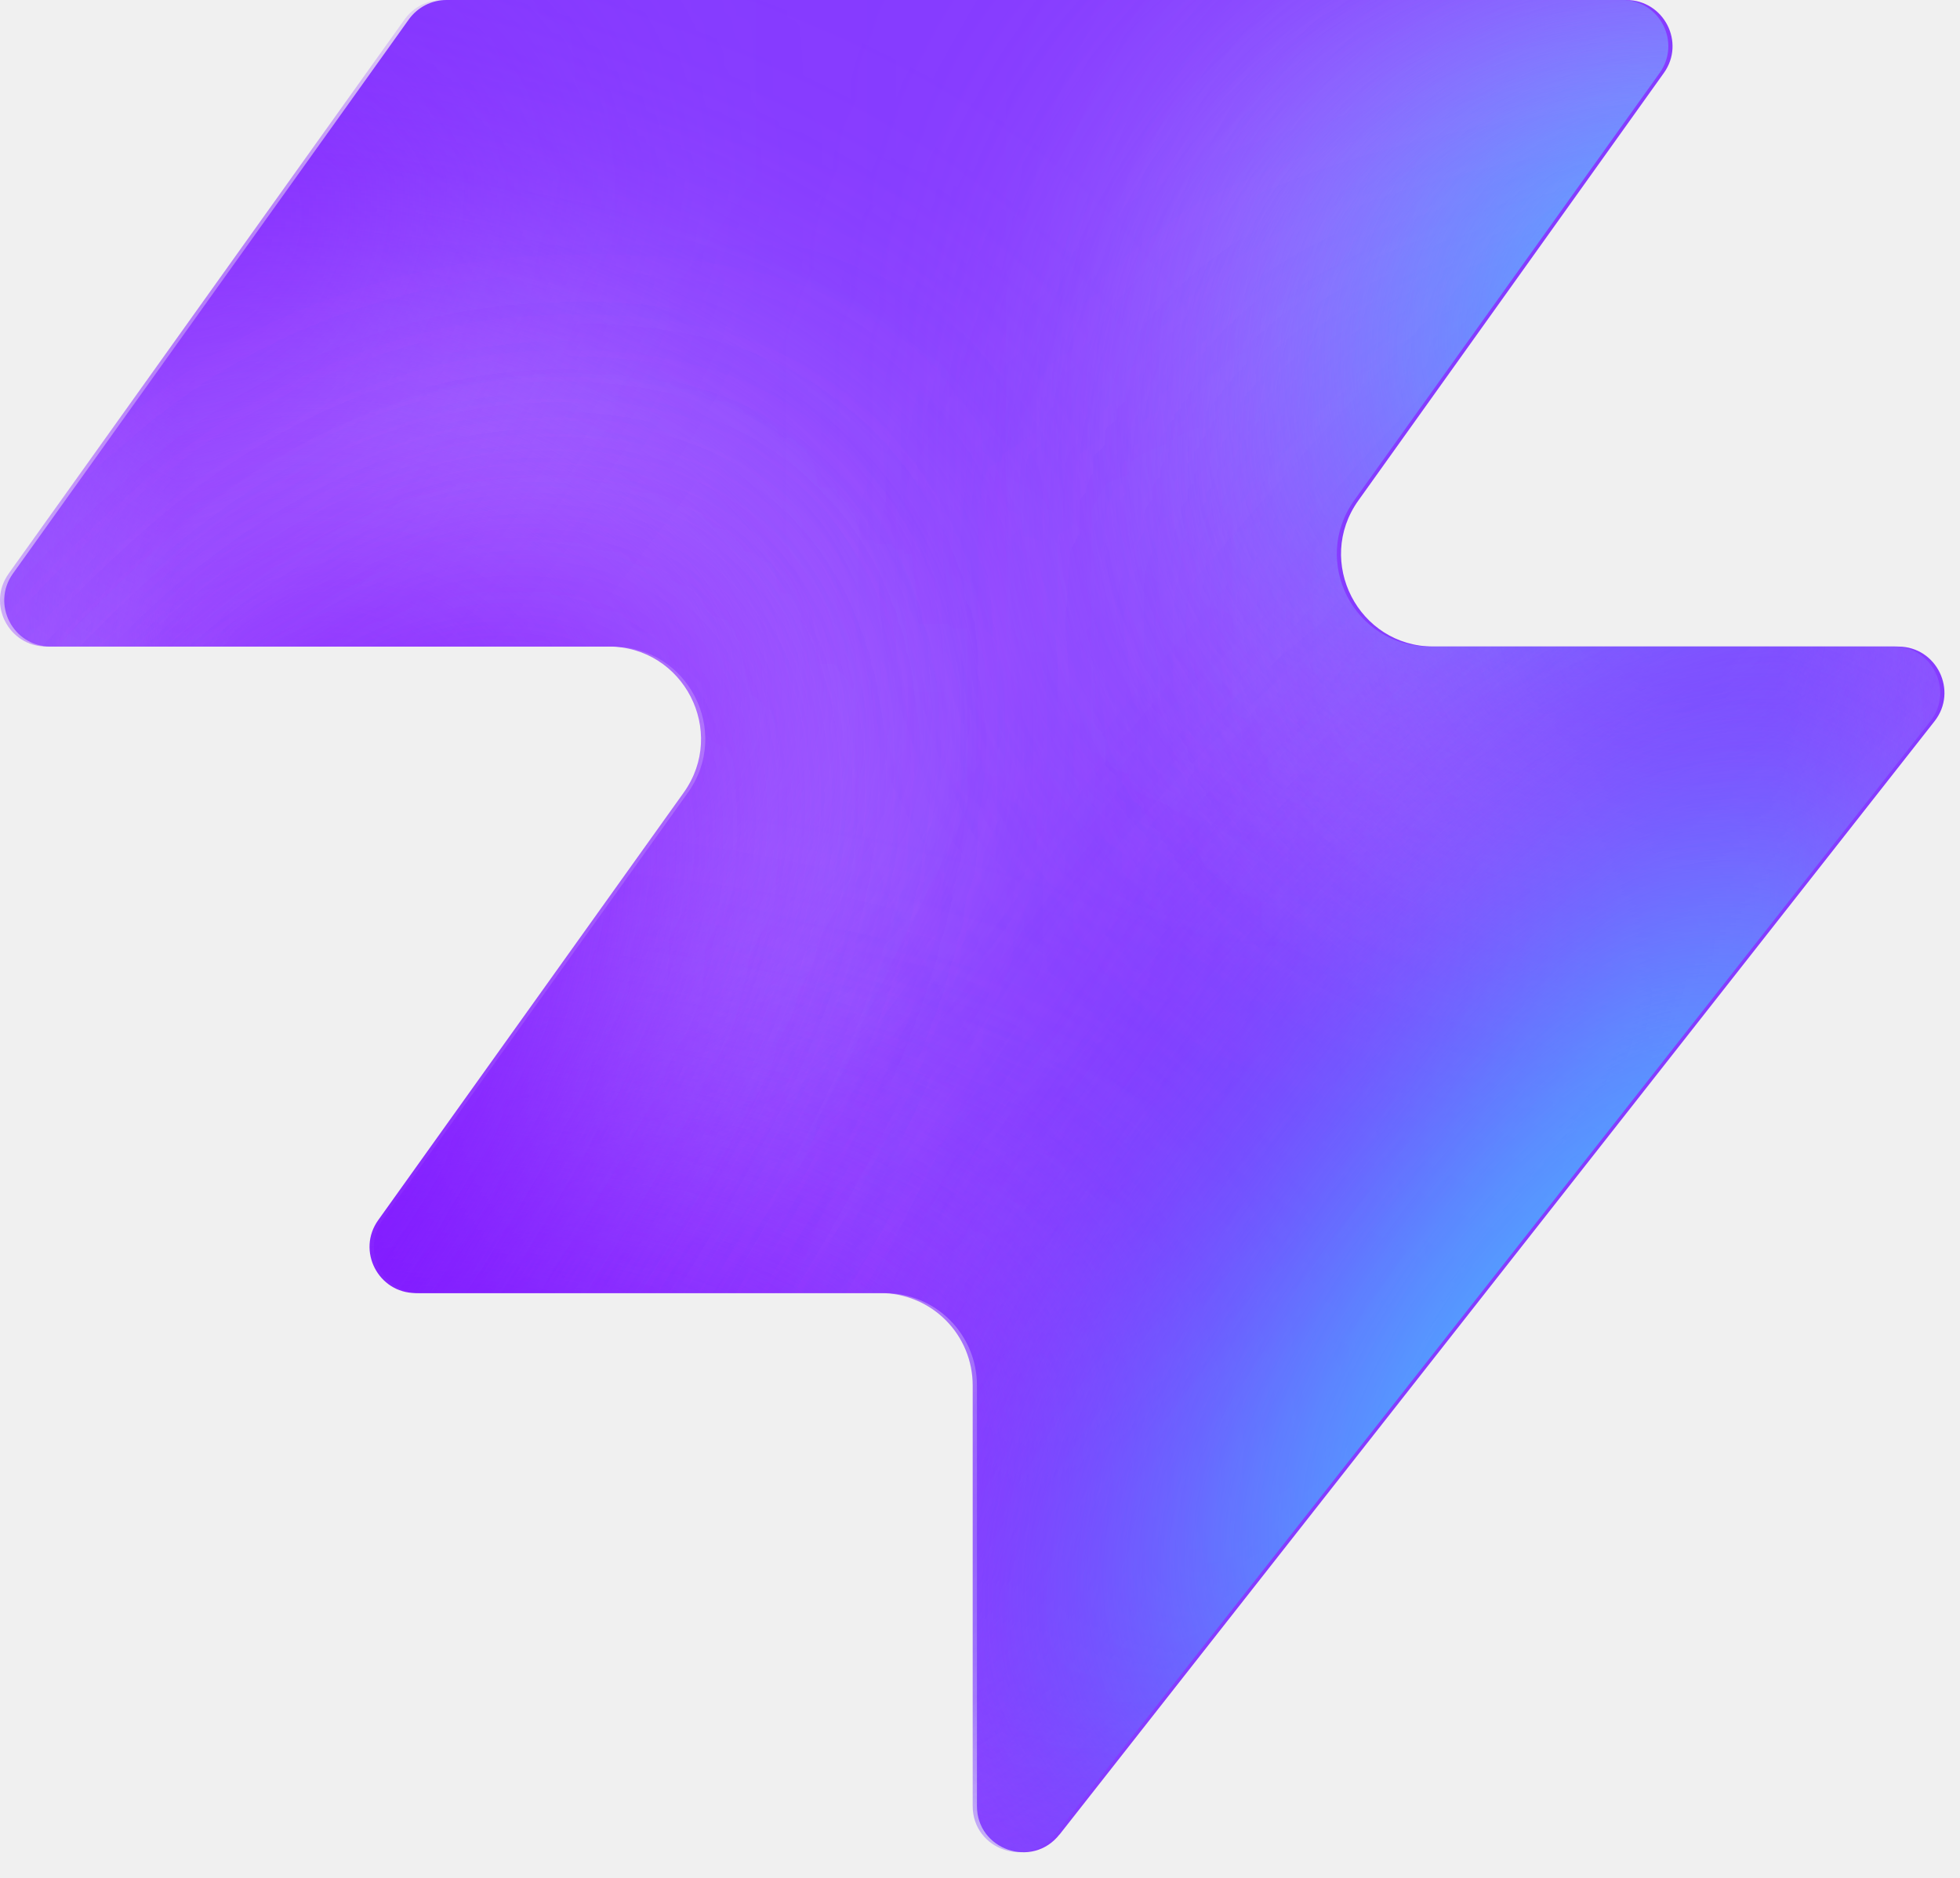
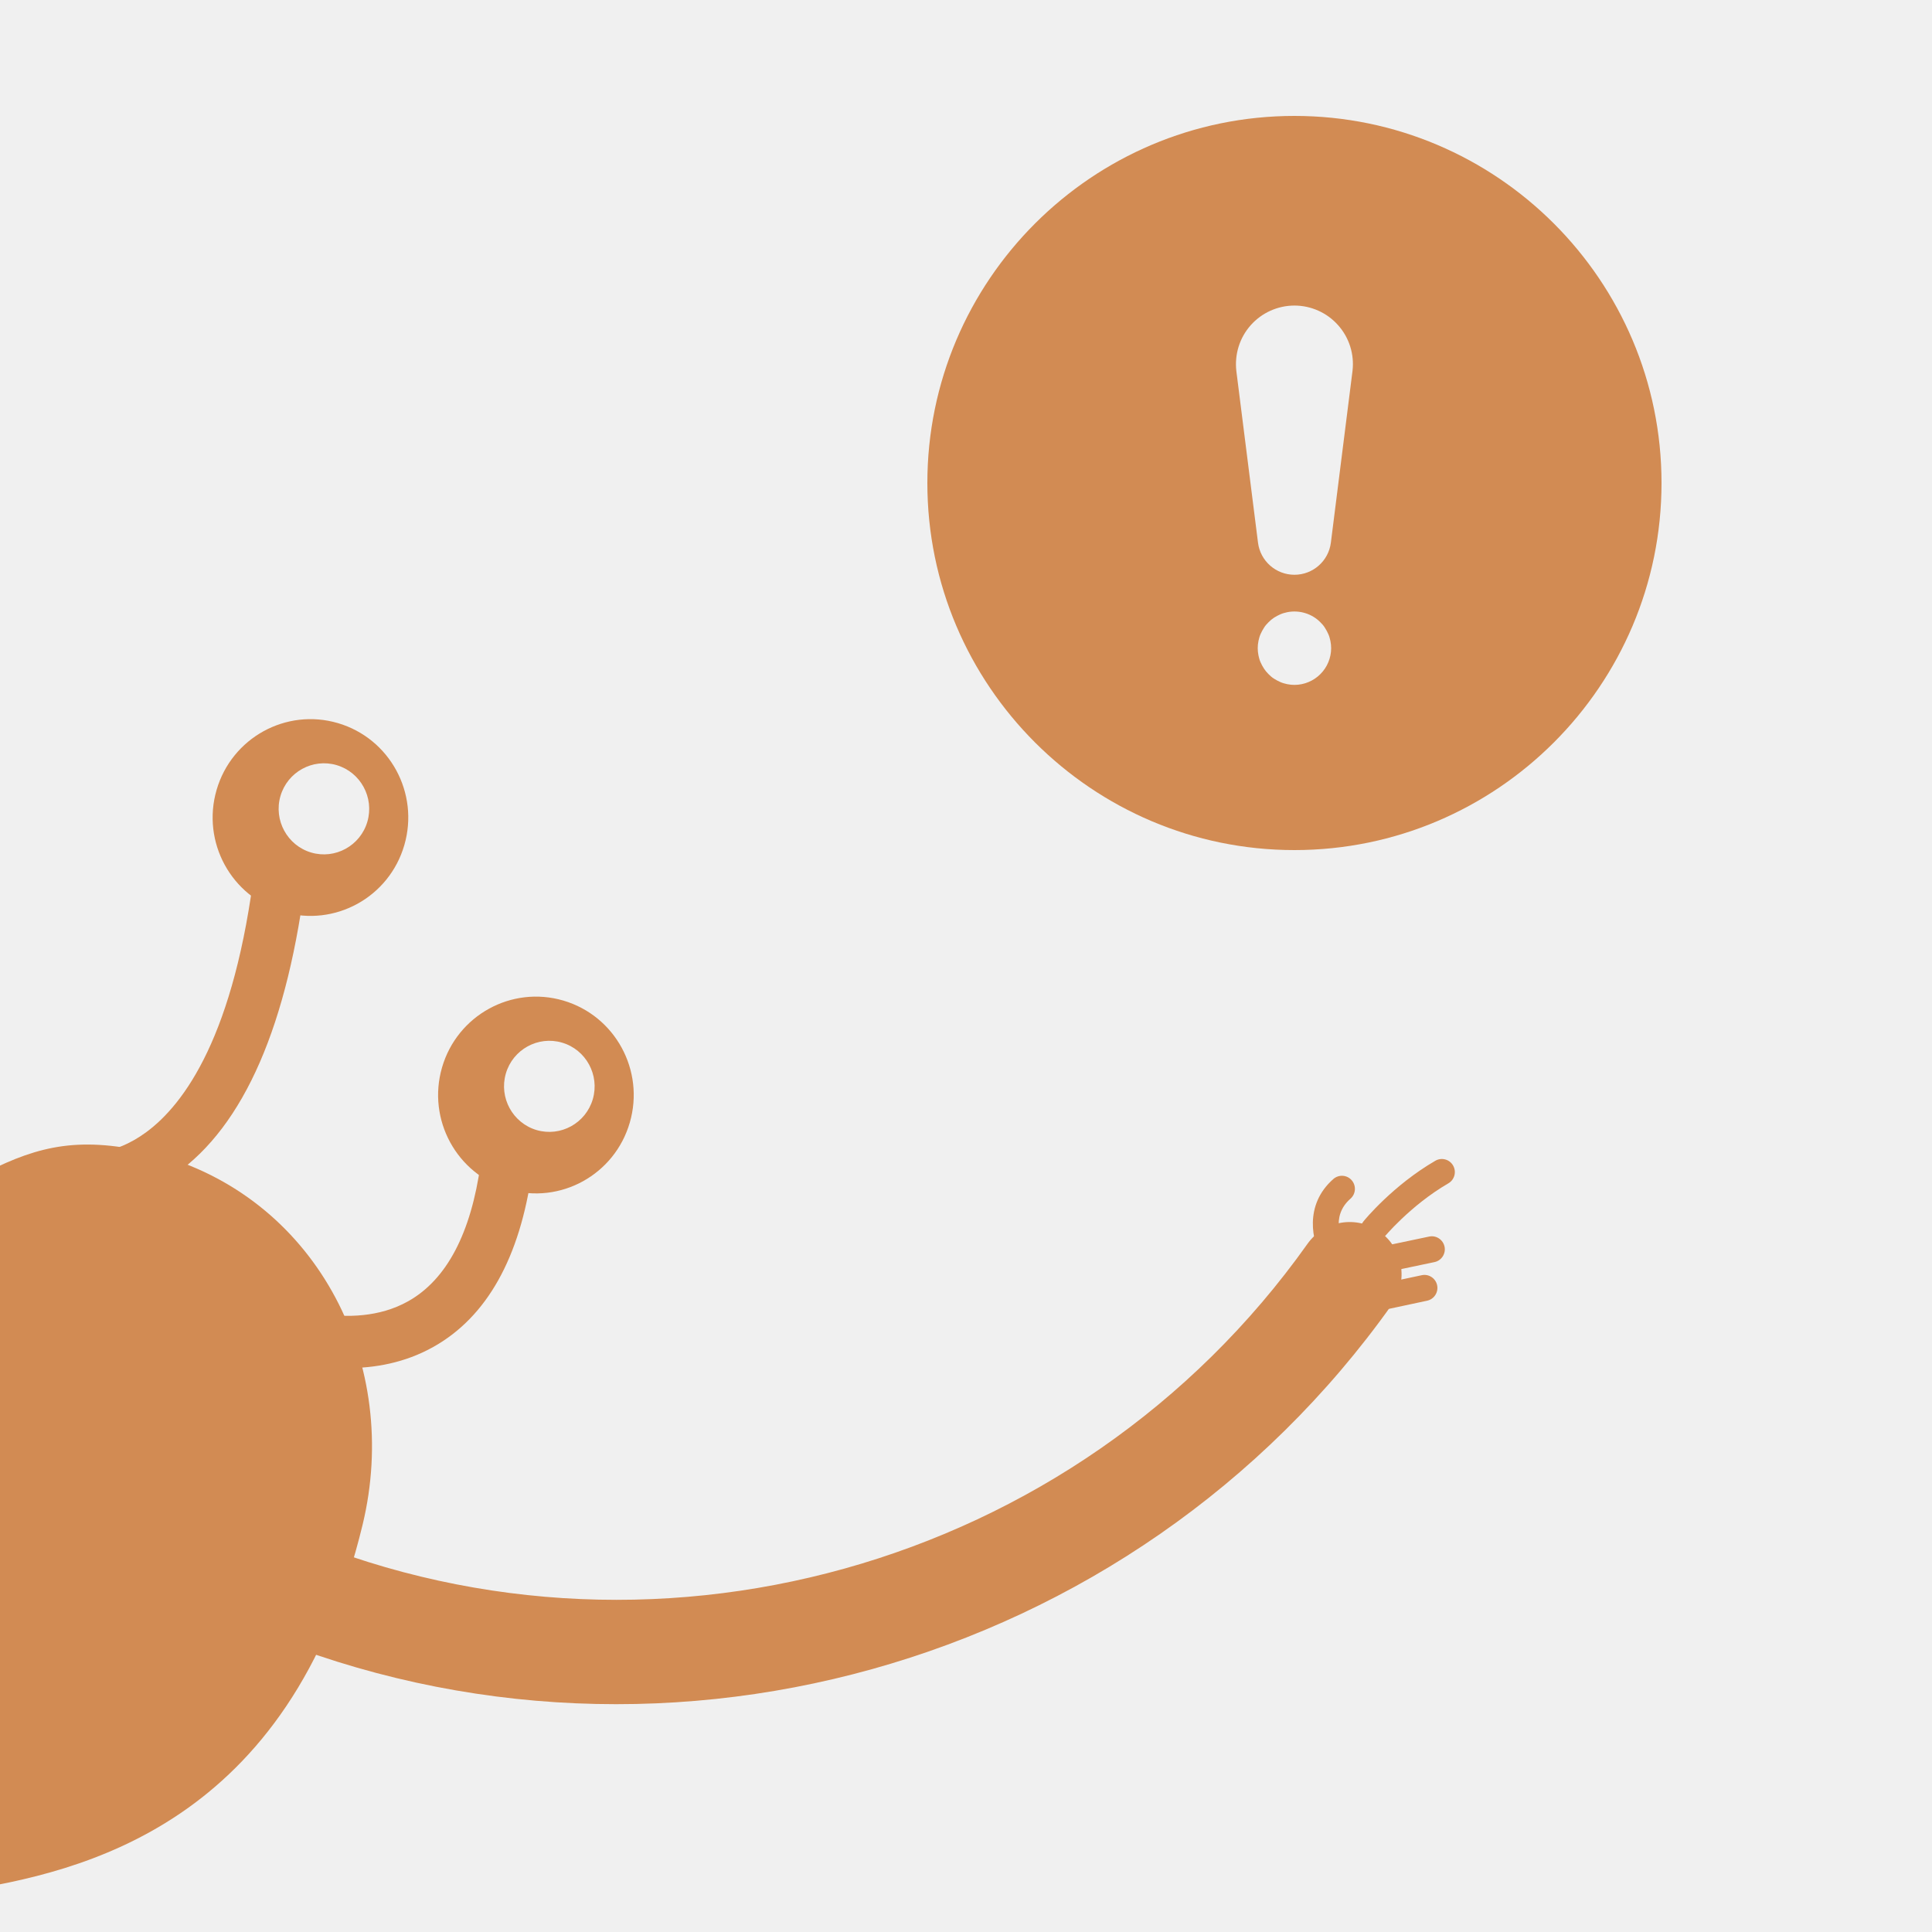
- <svg xmlns="http://www.w3.org/2000/svg" width="48" height="46" fill="none" viewBox="0 0 48 46">
-   <path fill="#863bff" d="M25.946 44.938c-.664.845-2.021.375-2.021-.698V33.937a2.26 2.26 0 0 0-2.262-2.262H10.287c-.92 0-1.456-1.04-.92-1.788l7.48-10.471c1.07-1.497 0-3.578-1.842-3.578H1.237c-.92 0-1.456-1.04-.92-1.788L10.013.474c.214-.297.556-.474.92-.474h28.894c.92 0 1.456 1.04.92 1.788l-7.48 10.471c-1.07 1.498 0 3.579 1.842 3.579h11.377c.943 0 1.473 1.088.89 1.83L25.947 44.94z" style="fill:#863bff;fill:color(display-p3 .525 .23 1);fill-opacity:1" />
-   <mask id="a" width="48" height="46" x="0" y="0" maskUnits="userSpaceOnUse" style="mask-type:alpha">
-     <path fill="#000" d="M25.842 44.938c-.664.844-2.021.375-2.021-.698V33.937a2.26 2.26 0 0 0-2.262-2.262H10.183c-.92 0-1.456-1.04-.92-1.788l7.48-10.471c1.07-1.498 0-3.579-1.842-3.579H1.133c-.92 0-1.456-1.04-.92-1.787L9.91.473c.214-.297.556-.474.92-.474h28.894c.92 0 1.456 1.04.92 1.788l-7.48 10.471c-1.07 1.498 0 3.578 1.842 3.578h11.377c.943 0 1.473 1.088.89 1.832L25.843 44.94z" style="fill:#000;fill-opacity:1" />
-   </mask>
-   <g mask="url(#a)">
-     <g filter="url(#b)">
-       <ellipse cx="5.508" cy="14.704" fill="#ede6ff" rx="5.508" ry="14.704" style="fill:#ede6ff;fill:color(display-p3 .927 .903 1);fill-opacity:1" transform="matrix(.00324 1 1 -.00324 -4.47 31.516)" />
+ <svg xmlns="http://www.w3.org/2000/svg" width="50" height="50" viewBox="0 0 50 50" fill="none">
+   <g clip-path="url(#clip0_152_294)">
+     <g clip-path="url(#clip1_152_294)">
+       <path d="M5.976 41.926C6.051 41.98 6.132 42.027 6.22 42.065C16.782 46.705 29.316 43.213 36.023 33.763C36.453 33.156 36.314 32.312 35.71 31.878C35.106 31.444 34.267 31.585 33.836 32.193C27.863 40.609 16.701 43.72 7.295 39.588C6.615 39.29 5.823 39.602 5.526 40.286C5.268 40.882 5.47 41.563 5.976 41.926Z" fill="#D28B53" />
+       <path d="M35.255 31.99C35.275 32.025 35.301 32.056 35.334 32.083C35.477 32.2 35.688 32.18 35.806 32.036C35.813 32.027 36.497 31.197 37.483 30.625C37.644 30.532 37.699 30.325 37.606 30.164C37.513 30.002 37.308 29.947 37.147 30.04C36.051 30.676 35.317 31.57 35.287 31.608C35.196 31.719 35.188 31.872 35.255 31.99Z" fill="#D28B53" />
+       <path d="M35.185 32.833C35.255 32.956 35.399 33.026 35.544 32.995L37.124 32.663C37.306 32.625 37.422 32.446 37.385 32.264C37.346 32.081 37.168 31.964 36.987 32.002L35.408 32.334C35.226 32.372 35.109 32.551 35.147 32.733C35.155 32.77 35.167 32.803 35.185 32.833Z" fill="#D28B53" />
+       <path d="M35.389 33.754C35.46 33.877 35.604 33.947 35.75 33.915L36.934 33.662C37.115 33.623 37.231 33.444 37.193 33.262C37.154 33.08 36.976 32.963 36.795 33.002L35.611 33.254C35.43 33.294 35.313 33.472 35.352 33.655C35.36 33.691 35.372 33.724 35.389 33.754Z" fill="#D28B53" />
+       <path d="M34.204 32.553C34.296 32.715 34.502 32.77 34.663 32.677C34.823 32.584 34.878 32.377 34.786 32.216C34.746 32.145 34.408 31.496 34.95 31.022C35.09 30.899 35.104 30.686 34.982 30.545C34.861 30.404 34.648 30.39 34.508 30.512C33.732 31.193 33.969 32.145 34.204 32.553Z" fill="#D28B53" />
+       <path d="M-0.874 30.608L-1.018 48.945C2.129 48.447 7.51 47.241 9.386 39.452C10.378 35.327 8.246 31.106 4.197 29.917C3.907 29.832 3.617 29.768 3.331 29.719C1.604 29.423 0.587 29.819 -0.874 30.608Z" fill="#D28B53" />
+       <path d="M7.191 35.136C8.07 35.395 9.731 35.689 11.212 34.86C12.598 34.085 13.458 32.552 13.769 30.305C13.821 29.936 13.565 29.595 13.197 29.543C12.829 29.491 12.49 29.749 12.439 30.119C12.19 31.919 11.559 33.116 10.566 33.675C9.064 34.521 7.13 33.689 7.111 33.68C6.77 33.53 6.375 33.685 6.226 34.027C6.078 34.368 6.23 34.766 6.568 34.916C6.598 34.929 6.828 35.03 7.191 35.136Z" fill="#D28B53" />
+       <path d="M11.44 27.625C11.832 26.276 13.238 25.501 14.58 25.895C15.921 26.289 16.691 27.703 16.299 29.052C15.908 30.402 14.502 31.177 13.161 30.783C11.819 30.389 11.048 28.975 11.44 27.625ZM14.545 26.983C13.925 26.801 13.272 27.16 13.091 27.784C12.91 28.408 13.268 29.063 13.888 29.246C14.508 29.428 15.161 29.069 15.342 28.445C15.523 27.821 15.166 27.165 14.545 26.983Z" fill="#D28B53" />
+       <path d="M1.922 31.081C1.946 31.087 1.971 31.093 1.997 31.098C2.122 31.121 3.252 31.291 4.535 30.39C6.319 29.138 7.46 26.51 7.93 22.579C7.972 22.228 7.708 21.902 7.342 21.851C6.974 21.801 6.643 22.044 6.601 22.396C6.076 26.786 4.775 28.577 3.776 29.307C2.925 29.929 2.223 29.837 2.193 29.833C1.831 29.781 1.495 30.015 1.445 30.36C1.399 30.681 1.604 30.987 1.922 31.081Z" fill="#D28B53" />
+       <path d="M5.605 20.444C5.997 19.094 7.403 18.32 8.745 18.714C10.086 19.108 10.856 20.521 10.464 21.871C10.073 23.221 8.667 23.995 7.326 23.601C5.984 23.207 5.213 21.794 5.605 20.444ZM8.711 19.801C8.091 19.619 7.439 19.979 7.258 20.602C7.077 21.226 7.435 21.882 8.055 22.064C8.675 22.246 9.327 21.887 9.508 21.264C9.689 20.64 9.332 19.983 8.711 19.801Z" fill="#D28B53" />
    </g>
-     <g filter="url(#c)">
-       <ellipse cx="10.399" cy="29.851" fill="#ede6ff" rx="10.399" ry="29.851" style="fill:#ede6ff;fill:color(display-p3 .927 .903 1);fill-opacity:1" transform="matrix(.00324 1 1 -.00324 -39.328 7.883)" />
-     </g>
-     <g filter="url(#d)">
-       <ellipse cx="5.508" cy="30.487" fill="#7e14ff" rx="5.508" ry="30.487" style="fill:#7e14ff;fill:color(display-p3 .492 .077 1);fill-opacity:1" transform="rotate(89.814 -25.913 -14.639)scale(1 -1)" />
-     </g>
-     <g filter="url(#e)">
-       <ellipse cx="5.508" cy="30.599" fill="#7e14ff" rx="5.508" ry="30.599" style="fill:#7e14ff;fill:color(display-p3 .492 .077 1);fill-opacity:1" transform="rotate(89.814 -32.644 -3.334)scale(1 -1)" />
-     </g>
-     <g filter="url(#f)">
-       <ellipse cx="5.508" cy="30.599" fill="#7e14ff" rx="5.508" ry="30.599" style="fill:#7e14ff;fill:color(display-p3 .492 .077 1);fill-opacity:1" transform="matrix(.00324 1 1 -.00324 -34.34 30.47)" />
-     </g>
-     <g filter="url(#g)">
-       <ellipse cx="14.072" cy="22.078" fill="#ede6ff" rx="14.072" ry="22.078" style="fill:#ede6ff;fill:color(display-p3 .927 .903 1);fill-opacity:1" transform="rotate(93.35 24.506 48.493)scale(-1 1)" />
-     </g>
-     <g filter="url(#h)">
-       <ellipse cx="3.47" cy="21.501" fill="#7e14ff" rx="3.47" ry="21.501" style="fill:#7e14ff;fill:color(display-p3 .492 .077 1);fill-opacity:1" transform="rotate(89.009 28.708 47.59)scale(-1 1)" />
-     </g>
-     <g filter="url(#i)">
-       <ellipse cx="3.47" cy="21.501" fill="#7e14ff" rx="3.47" ry="21.501" style="fill:#7e14ff;fill:color(display-p3 .492 .077 1);fill-opacity:1" transform="rotate(89.009 28.708 47.59)scale(-1 1)" />
-     </g>
-     <g filter="url(#j)">
-       <ellipse cx=".387" cy="8.972" fill="#7e14ff" rx="4.407" ry="29.108" style="fill:#7e14ff;fill:color(display-p3 .492 .077 1);fill-opacity:1" transform="rotate(39.51 .387 8.972)" />
-     </g>
-     <g filter="url(#k)">
-       <ellipse cx="47.523" cy="-6.092" fill="#7e14ff" rx="4.407" ry="29.108" style="fill:#7e14ff;fill:color(display-p3 .492 .077 1);fill-opacity:1" transform="rotate(37.892 47.523 -6.092)" />
-     </g>
-     <g filter="url(#l)">
-       <ellipse cx="41.412" cy="6.333" fill="#47bfff" rx="5.971" ry="9.665" style="fill:#47bfff;fill:color(display-p3 .28 .748 1);fill-opacity:1" transform="rotate(37.892 41.412 6.333)" />
-     </g>
-     <g filter="url(#m)">
-       <ellipse cx="-1.879" cy="38.332" fill="#7e14ff" rx="4.407" ry="29.108" style="fill:#7e14ff;fill:color(display-p3 .492 .077 1);fill-opacity:1" transform="rotate(37.892 -1.88 38.332)" />
-     </g>
-     <g filter="url(#n)">
-       <ellipse cx="-1.879" cy="38.332" fill="#7e14ff" rx="4.407" ry="29.108" style="fill:#7e14ff;fill:color(display-p3 .492 .077 1);fill-opacity:1" transform="rotate(37.892 -1.88 38.332)" />
-     </g>
-     <g filter="url(#o)">
-       <ellipse cx="35.651" cy="29.907" fill="#7e14ff" rx="4.407" ry="29.108" style="fill:#7e14ff;fill:color(display-p3 .492 .077 1);fill-opacity:1" transform="rotate(37.892 35.651 29.907)" />
-     </g>
-     <g filter="url(#p)">
-       <ellipse cx="38.418" cy="32.4" fill="#47bfff" rx="5.971" ry="15.297" style="fill:#47bfff;fill:color(display-p3 .28 .748 1);fill-opacity:1" transform="rotate(37.892 38.418 32.4)" />
-     </g>
+     <path d="M33.5 3C28.262 3 24 7.261 24 12.5C24 17.738 28.262 22 33.5 22C38.739 22 43 17.738 43 12.5C43 7.261 38.739 3 33.5 3ZM34.171 17.446C33.994 17.624 33.75 17.725 33.5 17.725C33.437 17.725 33.377 17.719 33.313 17.706C33.253 17.693 33.193 17.677 33.136 17.652C33.079 17.627 33.025 17.598 32.971 17.564C32.92 17.532 32.873 17.491 32.829 17.446C32.784 17.402 32.746 17.355 32.712 17.304C32.677 17.25 32.648 17.196 32.623 17.139C32.597 17.082 32.582 17.022 32.569 16.962C32.556 16.898 32.55 16.835 32.55 16.775C32.55 16.712 32.556 16.651 32.569 16.588C32.582 16.528 32.597 16.468 32.623 16.411C32.648 16.354 32.677 16.3 32.712 16.246C32.743 16.195 32.784 16.148 32.829 16.104C32.873 16.059 32.92 16.021 32.971 15.986C33.025 15.952 33.079 15.923 33.136 15.898C33.193 15.873 33.253 15.857 33.313 15.844C33.627 15.781 33.953 15.882 34.171 16.104C34.216 16.148 34.257 16.195 34.288 16.246C34.323 16.3 34.352 16.354 34.377 16.411C34.403 16.468 34.418 16.528 34.431 16.588C34.444 16.651 34.45 16.712 34.45 16.775C34.45 17.025 34.349 17.269 34.171 17.446ZM35.003 9.598L34.443 14.044C34.383 14.519 33.979 14.875 33.5 14.875C33.021 14.875 32.617 14.519 32.557 14.044L31.997 9.606C31.946 9.169 32.082 8.739 32.369 8.416C32.656 8.093 33.069 7.908 33.5 7.908C33.931 7.908 34.344 8.093 34.63 8.416C34.918 8.738 35.053 9.169 35.003 9.598Z" fill="#D28B53" />
  </g>
  <defs>
-     <filter id="b" width="60.045" height="41.654" x="-19.77" y="16.149" color-interpolation-filters="sRGB" filterUnits="userSpaceOnUse">
-       <feFlood flood-opacity="0" result="BackgroundImageFix" />
-       <feBlend in="SourceGraphic" in2="BackgroundImageFix" result="shape" />
-       <feGaussianBlur result="effect1_foregroundBlur_2002_17158" stdDeviation="7.659" />
-     </filter>
-     <filter id="c" width="90.34" height="51.437" x="-54.613" y="-7.533" color-interpolation-filters="sRGB" filterUnits="userSpaceOnUse">
-       <feFlood flood-opacity="0" result="BackgroundImageFix" />
-       <feBlend in="SourceGraphic" in2="BackgroundImageFix" result="shape" />
-       <feGaussianBlur result="effect1_foregroundBlur_2002_17158" stdDeviation="7.659" />
-     </filter>
-     <filter id="d" width="79.355" height="29.4" x="-49.64" y="2.03" color-interpolation-filters="sRGB" filterUnits="userSpaceOnUse">
-       <feFlood flood-opacity="0" result="BackgroundImageFix" />
-       <feBlend in="SourceGraphic" in2="BackgroundImageFix" result="shape" />
-       <feGaussianBlur result="effect1_foregroundBlur_2002_17158" stdDeviation="4.596" />
-     </filter>
-     <filter id="e" width="79.579" height="29.4" x="-45.045" y="20.029" color-interpolation-filters="sRGB" filterUnits="userSpaceOnUse">
-       <feFlood flood-opacity="0" result="BackgroundImageFix" />
-       <feBlend in="SourceGraphic" in2="BackgroundImageFix" result="shape" />
-       <feGaussianBlur result="effect1_foregroundBlur_2002_17158" stdDeviation="4.596" />
-     </filter>
-     <filter id="f" width="79.579" height="29.4" x="-43.513" y="21.178" color-interpolation-filters="sRGB" filterUnits="userSpaceOnUse">
-       <feFlood flood-opacity="0" result="BackgroundImageFix" />
-       <feBlend in="SourceGraphic" in2="BackgroundImageFix" result="shape" />
-       <feGaussianBlur result="effect1_foregroundBlur_2002_17158" stdDeviation="4.596" />
-     </filter>
-     <filter id="g" width="74.749" height="58.852" x="15.756" y="-17.901" color-interpolation-filters="sRGB" filterUnits="userSpaceOnUse">
-       <feFlood flood-opacity="0" result="BackgroundImageFix" />
-       <feBlend in="SourceGraphic" in2="BackgroundImageFix" result="shape" />
-       <feGaussianBlur result="effect1_foregroundBlur_2002_17158" stdDeviation="7.659" />
-     </filter>
-     <filter id="h" width="61.377" height="25.362" x="23.548" y="2.284" color-interpolation-filters="sRGB" filterUnits="userSpaceOnUse">
-       <feFlood flood-opacity="0" result="BackgroundImageFix" />
-       <feBlend in="SourceGraphic" in2="BackgroundImageFix" result="shape" />
-       <feGaussianBlur result="effect1_foregroundBlur_2002_17158" stdDeviation="4.596" />
-     </filter>
-     <filter id="i" width="61.377" height="25.362" x="23.548" y="2.284" color-interpolation-filters="sRGB" filterUnits="userSpaceOnUse">
-       <feFlood flood-opacity="0" result="BackgroundImageFix" />
-       <feBlend in="SourceGraphic" in2="BackgroundImageFix" result="shape" />
-       <feGaussianBlur result="effect1_foregroundBlur_2002_17158" stdDeviation="4.596" />
-     </filter>
-     <filter id="j" width="56.045" height="63.649" x="-27.636" y="-22.853" color-interpolation-filters="sRGB" filterUnits="userSpaceOnUse">
-       <feFlood flood-opacity="0" result="BackgroundImageFix" />
-       <feBlend in="SourceGraphic" in2="BackgroundImageFix" result="shape" />
-       <feGaussianBlur result="effect1_foregroundBlur_2002_17158" stdDeviation="4.596" />
-     </filter>
-     <filter id="k" width="54.814" height="64.646" x="20.116" y="-38.415" color-interpolation-filters="sRGB" filterUnits="userSpaceOnUse">
-       <feFlood flood-opacity="0" result="BackgroundImageFix" />
-       <feBlend in="SourceGraphic" in2="BackgroundImageFix" result="shape" />
-       <feGaussianBlur result="effect1_foregroundBlur_2002_17158" stdDeviation="4.596" />
-     </filter>
-     <filter id="l" width="33.541" height="35.313" x="24.641" y="-11.323" color-interpolation-filters="sRGB" filterUnits="userSpaceOnUse">
-       <feFlood flood-opacity="0" result="BackgroundImageFix" />
-       <feBlend in="SourceGraphic" in2="BackgroundImageFix" result="shape" />
-       <feGaussianBlur result="effect1_foregroundBlur_2002_17158" stdDeviation="4.596" />
-     </filter>
-     <filter id="m" width="54.814" height="64.646" x="-29.286" y="6.009" color-interpolation-filters="sRGB" filterUnits="userSpaceOnUse">
-       <feFlood flood-opacity="0" result="BackgroundImageFix" />
-       <feBlend in="SourceGraphic" in2="BackgroundImageFix" result="shape" />
-       <feGaussianBlur result="effect1_foregroundBlur_2002_17158" stdDeviation="4.596" />
-     </filter>
-     <filter id="n" width="54.814" height="64.646" x="-29.286" y="6.009" color-interpolation-filters="sRGB" filterUnits="userSpaceOnUse">
-       <feFlood flood-opacity="0" result="BackgroundImageFix" />
-       <feBlend in="SourceGraphic" in2="BackgroundImageFix" result="shape" />
-       <feGaussianBlur result="effect1_foregroundBlur_2002_17158" stdDeviation="4.596" />
-     </filter>
-     <filter id="o" width="54.814" height="64.646" x="8.244" y="-2.416" color-interpolation-filters="sRGB" filterUnits="userSpaceOnUse">
-       <feFlood flood-opacity="0" result="BackgroundImageFix" />
-       <feBlend in="SourceGraphic" in2="BackgroundImageFix" result="shape" />
-       <feGaussianBlur result="effect1_foregroundBlur_2002_17158" stdDeviation="4.596" />
-     </filter>
-     <filter id="p" width="39.409" height="43.623" x="18.713" y="10.588" color-interpolation-filters="sRGB" filterUnits="userSpaceOnUse">
-       <feFlood flood-opacity="0" result="BackgroundImageFix" />
-       <feBlend in="SourceGraphic" in2="BackgroundImageFix" result="shape" />
-       <feGaussianBlur result="effect1_foregroundBlur_2002_17158" stdDeviation="4.596" />
-     </filter>
+     <clipPath id="clip0_152_294">
+       <rect width="50" height="50" fill="white" />
+     </clipPath>
+     <clipPath id="clip1_152_294">
+       <rect width="38" height="33" fill="white" transform="translate(0 18)" />
+     </clipPath>
  </defs>
</svg>
